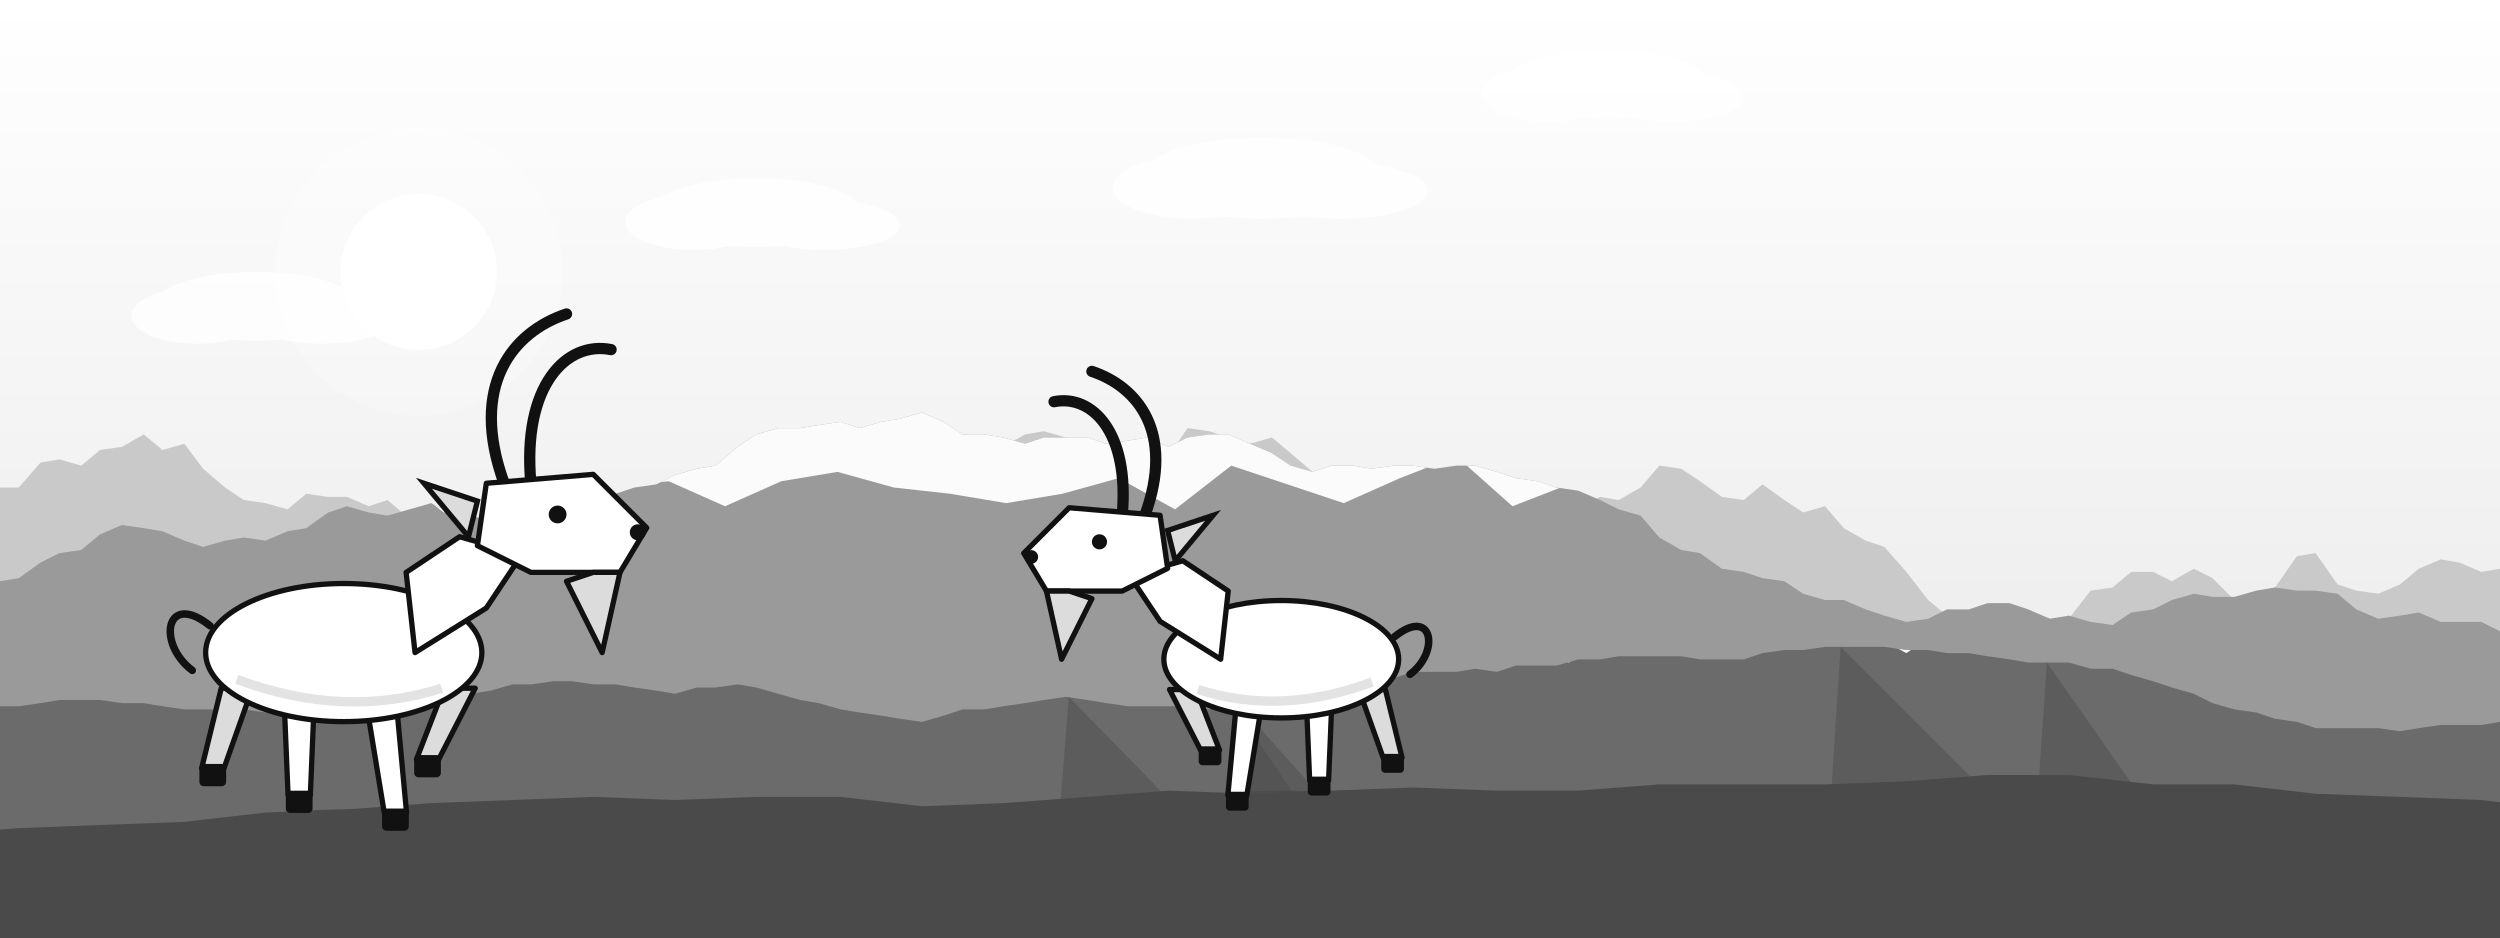
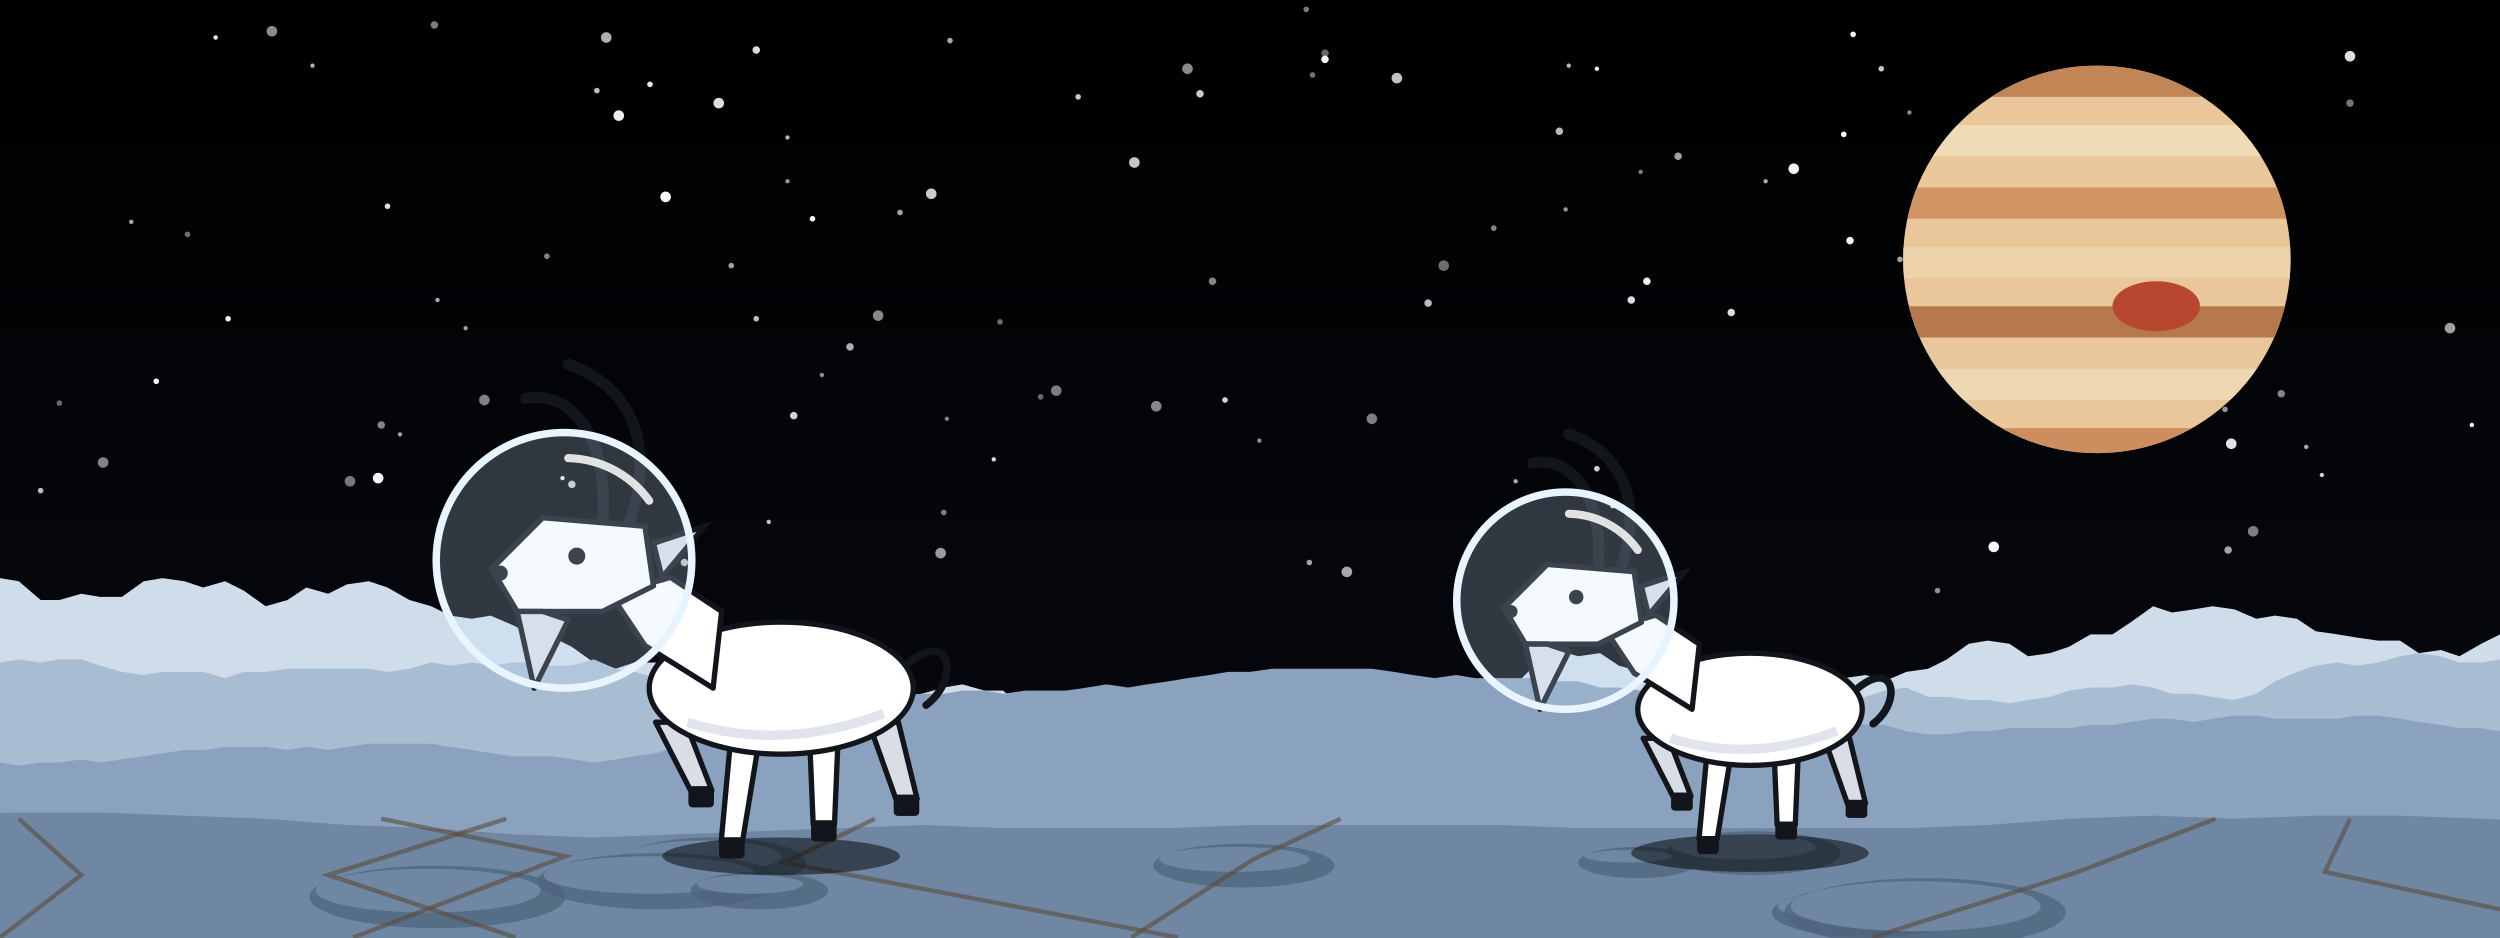
<svg xmlns="http://www.w3.org/2000/svg" viewBox="0 0 800 300" role="img" aria-labelledby="t45">
  <defs>
    <linearGradient id="g45" x1="0" y1="0" x2="0" y2="1">
-       <stop offset="0" stop-color="#ffffff" />
-       <stop offset="1" stop-color="#e6e6e6" />
+       <stop offset="0" stop-color="#000000" />
+       <stop offset="1" stop-color="#080a12" />
    </linearGradient>
  </defs>
  <rect width="800" height="300" fill="url(#g45)" />
-   <circle cx="134" cy="87" r="25" fill="#ffffff" opacity=".95" />
-   <circle cx="134" cy="87" r="46" fill="#ffffff" opacity=".22" />
-   <g fill="#ffffff" opacity="0.8">
-     <ellipse cx="242" cy="68" rx="34" ry="11" />
-     <ellipse cx="222" cy="71" rx="22" ry="9" />
-     <ellipse cx="264" cy="72" rx="24" ry="8" />
+   <circle cx="730" cy="126" r="1.2" fill="#ffffff" opacity="0.51" />
+   <circle cx="345" cy="31" r="0.9" fill="#ffffff" opacity="0.79" />
+   <circle cx="302" cy="164" r="0.9" fill="#ffffff" opacity="0.49" />
+   <circle cx="687" cy="47" r="1.7" fill="#ffffff" opacity="0.58" />
+   <circle cx="242" cy="102" r="0.9" fill="#ffffff" opacity="0.74" />
+   <circle cx="702" cy="73" r="0.7" fill="#ffffff" opacity="0.78" />
+   <circle cx="208" cy="27" r="0.9" fill="#ffffff" opacity="0.92" />
+   <circle cx="522" cy="96" r="1.2" fill="#ffffff" opacity="0.87" />
+   <circle cx="380" cy="22" r="1.7" fill="#ffffff" opacity="0.54" />
+   <circle cx="60" cy="75" r="0.9" fill="#ffffff" opacity="0.43" />
+   <circle cx="87" cy="10" r="1.7" fill="#ffffff" opacity="0.55" />
+   <circle cx="713" cy="176" r="1.2" fill="#ffffff" opacity="0.64" />
+   <circle cx="202" cy="178" r="0.7" fill="#ffffff" opacity="0.58" />
+   <circle cx="128" cy="139" r="0.7" fill="#ffffff" opacity="0.62" />
+   <circle cx="213" cy="63" r="1.7" fill="#ffffff" opacity="0.98" />
+   <circle cx="234" cy="85" r="0.9" fill="#ffffff" opacity="0.63" />
+   <circle cx="19" cy="129" r="0.9" fill="#ffffff" opacity="0.41" />
+   <circle cx="687" cy="131" r="0.7" fill="#ffffff" opacity="0.43" />
+   <circle cx="140" cy="96" r="0.7" fill="#ffffff" opacity="0.66" />
+   <circle cx="590" cy="43" r="0.9" fill="#ffffff" opacity="1.00" />
+   <circle cx="124" cy="66" r="0.9" fill="#ffffff" opacity="0.88" />
+   <circle cx="288" cy="68" r="0.9" fill="#ffffff" opacity="0.64" />
+   <circle cx="303" cy="134" r="0.7" fill="#ffffff" opacity="0.50" />
+   <circle cx="593" cy="11" r="0.9" fill="#ffffff" opacity="0.98" />
+   <circle cx="180" cy="153" r="0.7" fill="#ffffff" opacity="0.91" />
+   <circle cx="370" cy="130" r="1.7" fill="#ffffff" opacity="0.52" />
+   <circle cx="608" cy="83" r="0.9" fill="#ffffff" opacity="0.64" />
+   <circle cx="721" cy="170" r="1.7" fill="#ffffff" opacity="0.48" />
+   <circle cx="384" cy="30" r="1.2" fill="#ffffff" opacity="0.79" />
+   <circle cx="592" cy="77" r="1.2" fill="#ffffff" opacity="0.95" />
+   <circle cx="527" cy="90" r="1.2" fill="#ffffff" opacity="0.96" />
+   <circle cx="272" cy="111" r="1.2" fill="#ffffff" opacity="0.68" />
+   <circle cx="42" cy="71" r="0.7" fill="#ffffff" opacity="0.66" />
+   <circle cx="419" cy="180" r="0.9" fill="#ffffff" opacity="0.63" />
+   <circle cx="301" cy="177" r="1.7" fill="#ffffff" opacity="0.60" />
+   <circle cx="183" cy="155" r="1.2" fill="#ffffff" opacity="0.77" />
+   <circle cx="230" cy="33" r="1.7" fill="#ffffff" opacity="0.87" />
+   <circle cx="638" cy="175" r="1.7" fill="#ffffff" opacity="0.98" />
+   <circle cx="722" cy="71" r="1.7" fill="#ffffff" opacity="0.48" />
+   <circle cx="155" cy="128" r="1.7" fill="#ffffff" opacity="0.50" />
+   <circle cx="74" cy="190" r="1.7" fill="#ffffff" opacity="0.91" />
+   <circle cx="784" cy="105" r="1.7" fill="#ffffff" opacity="0.62" />
+   <circle cx="50" cy="122" r="0.9" fill="#ffffff" opacity="0.99" />
+   <circle cx="602" cy="22" r="0.9" fill="#ffffff" opacity="0.77" />
+   <circle cx="712" cy="131" r="0.9" fill="#ffffff" opacity="0.58" />
+   <circle cx="363" cy="52" r="1.7" fill="#ffffff" opacity="0.77" />
+   <circle cx="418" cy="3" r="0.9" fill="#ffffff" opacity="0.48" />
+   <circle cx="574" cy="54" r="1.7" fill="#ffffff" opacity="0.95" />
+   <circle cx="420" cy="24" r="0.9" fill="#ffffff" opacity="0.44" />
+   <circle cx="752" cy="18" r="1.7" fill="#ffffff" opacity="0.87" />
+   <circle cx="752" cy="33" r="1.2" fill="#ffffff" opacity="0.46" />
+   <circle cx="478" cy="73" r="0.9" fill="#ffffff" opacity="0.53" />
+   <circle cx="69" cy="12" r="0.7" fill="#ffffff" opacity="0.99" />
+   <circle cx="112" cy="154" r="1.7" fill="#ffffff" opacity="0.46" />
+   <circle cx="537" cy="50" r="1.2" fill="#ffffff" opacity="0.63" />
+   <circle cx="676" cy="70" r="0.9" fill="#ffffff" opacity="0.51" />
+   <circle cx="198" cy="37" r="1.7" fill="#ffffff" opacity="0.94" />
+   <circle cx="191" cy="29" r="0.9" fill="#ffffff" opacity="0.74" />
+   <circle cx="252" cy="58" r="0.7" fill="#ffffff" opacity="0.58" />
+   <circle cx="100" cy="21" r="0.7" fill="#ffffff" opacity="0.70" />
+   <circle cx="122" cy="136" r="1.2" fill="#ffffff" opacity="0.51" />
+   <circle cx="298" cy="62" r="1.7" fill="#ffffff" opacity="0.80" />
+   <circle cx="320" cy="103" r="0.9" fill="#ffffff" opacity="0.42" />
+   <circle cx="260" cy="70" r="0.9" fill="#ffffff" opacity="0.97" />
+   <circle cx="388" cy="90" r="1.2" fill="#ffffff" opacity="0.52" />
+   <circle cx="525" cy="55" r="0.7" fill="#ffffff" opacity="0.50" />
+   <circle cx="252" cy="44" r="0.7" fill="#ffffff" opacity="0.70" />
+   <circle cx="447" cy="25" r="1.7" fill="#ffffff" opacity="0.76" />
+   <circle cx="175" cy="82" r="0.9" fill="#ffffff" opacity="0.51" />
+   <circle cx="511" cy="150" r="0.9" fill="#ffffff" opacity="0.81" />
+   <circle cx="73" cy="102" r="0.9" fill="#ffffff" opacity="0.93" />
+   <circle cx="281" cy="101" r="1.7" fill="#ffffff" opacity="0.53" />
+   <circle cx="516" cy="162" r="0.7" fill="#ffffff" opacity="0.89" />
+   <circle cx="263" cy="120" r="0.7" fill="#ffffff" opacity="0.55" />
+   <circle cx="439" cy="134" r="1.7" fill="#ffffff" opacity="0.49" />
+   <circle cx="714" cy="142" r="1.7" fill="#ffffff" opacity="0.88" />
+   <circle cx="502" cy="21" r="0.7" fill="#ffffff" opacity="0.72" />
+   <circle cx="403" cy="141" r="0.7" fill="#ffffff" opacity="0.56" />
+   <circle cx="620" cy="189" r="0.9" fill="#ffffff" opacity="0.55" />
+   <circle cx="611" cy="36" r="0.7" fill="#ffffff" opacity="0.54" />
+   <circle cx="13" cy="157" r="0.9" fill="#ffffff" opacity="0.75" />
+   <circle cx="139" cy="8" r="1.2" fill="#ffffff" opacity="0.49" />
+   <circle cx="254" cy="133" r="1.2" fill="#ffffff" opacity="0.82" />
+   <circle cx="743" cy="152" r="0.7" fill="#ffffff" opacity="0.81" />
+   <circle cx="554" cy="100" r="1.2" fill="#ffffff" opacity="0.86" />
+   <circle cx="431" cy="183" r="1.7" fill="#ffffff" opacity="0.65" />
+   <circle cx="565" cy="58" r="0.7" fill="#ffffff" opacity="0.66" />
+   <circle cx="219" cy="180" r="1.2" fill="#ffffff" opacity="0.72" />
+   <circle cx="304" cy="13" r="0.9" fill="#ffffff" opacity="0.66" />
+   <circle cx="333" cy="127" r="0.9" fill="#ffffff" opacity="0.41" />
+   <circle cx="121" cy="153" r="1.7" fill="#ffffff" opacity="0.98" />
+   <circle cx="499" cy="42" r="1.2" fill="#ffffff" opacity="0.72" />
+   <circle cx="194" cy="12" r="1.7" fill="#ffffff" opacity="0.69" />
+   <circle cx="33" cy="148" r="1.7" fill="#ffffff" opacity="0.51" />
+   <circle cx="791" cy="136" r="0.7" fill="#ffffff" opacity="0.99" />
+   <circle cx="501" cy="67" r="0.7" fill="#ffffff" opacity="0.60" />
+   <circle cx="485" cy="154" r="0.7" fill="#ffffff" opacity="0.68" />
+   <circle cx="242" cy="16" r="1.2" fill="#ffffff" opacity="0.86" />
+   <circle cx="149" cy="105" r="0.7" fill="#ffffff" opacity="0.62" />
+   <circle cx="424" cy="17" r="1.2" fill="#ffffff" opacity="0.40" />
+   <circle cx="246" cy="167" r="0.7" fill="#ffffff" opacity="0.76" />
+   <circle cx="424" cy="19" r="1.2" fill="#ffffff" opacity="0.97" />
+   <circle cx="457" cy="97" r="1.2" fill="#ffffff" opacity="0.73" />
+   <circle cx="649" cy="68" r="0.7" fill="#ffffff" opacity="0.62" />
+   <circle cx="338" cy="125" r="1.7" fill="#ffffff" opacity="0.48" />
+   <circle cx="318" cy="147" r="0.7" fill="#ffffff" opacity="0.87" />
+   <circle cx="462" cy="85" r="1.7" fill="#ffffff" opacity="0.42" />
+   <circle cx="511" cy="22" r="0.7" fill="#ffffff" opacity="0.92" />
+   <circle cx="392" cy="128" r="0.9" fill="#ffffff" opacity="0.84" />
+   <circle cx="738" cy="143" r="0.7" fill="#ffffff" opacity="0.66" />
+   <clipPath id="pl">
+     <circle cx="671" cy="83" r="62" />
+   </clipPath>
+   <circle cx="671" cy="83" r="62" fill="#e9c79a" />
+   <g clip-path="url(#pl)">
+     <rect x="609" y="21" width="124" height="10" fill="#b5703f" opacity=".75" />
+     <rect x="609" y="40" width="124" height="10" fill="#f3e1c0" opacity=".75" />
+     <rect x="609" y="60" width="124" height="10" fill="#c98450" opacity=".75" />
+     <rect x="609" y="79" width="124" height="10" fill="#efd6ad" opacity=".75" />
+     <rect x="609" y="98" width="124" height="10" fill="#a65f33" opacity=".75" />
+     <rect x="609" y="118" width="124" height="10" fill="#f0dcb8" opacity=".75" />
+     <rect x="609" y="137" width="124" height="10" fill="#c47a4a" opacity=".75" />
+     <rect x="609" y="157" width="124" height="10" fill="#e6c797" opacity=".75" />
+     <ellipse cx="690" cy="98" rx="14" ry="8" fill="#b8472f" />
  </g>
-   <g fill="#ffffff" opacity="0.8">
-     <ellipse cx="82" cy="98" rx="33" ry="11" />
-     <ellipse cx="63" cy="101" rx="21" ry="9" />
-     <ellipse cx="103" cy="102" rx="23" ry="8" />
-   </g>
-   <g fill="#ffffff" opacity="0.8">
-     <ellipse cx="404" cy="57" rx="39" ry="13" />
-     <ellipse cx="381" cy="60" rx="25" ry="10" />
-     <ellipse cx="429" cy="61" rx="28" ry="9" />
-   </g>
-   <g fill="#ffffff" opacity="0.8">
-     <ellipse cx="514" cy="27" rx="33" ry="11" />
-     <ellipse cx="495" cy="30" rx="21" ry="9" />
-     <ellipse cx="535" cy="31" rx="23" ry="8" />
-   </g>
-   <path d="M-20,150 L-13,151 L-7,151 L-0,156 L6,156 L13,148 L19,147 L26,149 L32,144 L39,143 L46,139 L52,144 L59,142 L65,150 L72,156 L78,160 L85,161 L92,163 L98,158 L105,159 L111,159 L118,162 L124,160 L131,166 L138,164 L144,169 L151,172 L157,173 L164,179 L170,181 L177,189 L183,198 L190,206 L197,205 L203,201 L210,194 L216,186 L223,183 L229,181 L236,183 L242,190 L249,186 L256,189 L262,186 L269,191 L275,185 L282,175 L288,168 L295,167 L302,162 L308,155 L315,149 L321,143 L328,139 L334,138 L341,140 L348,142 L354,145 L361,149 L367,147 L374,146 L380,137 L387,138 L393,140 L400,142 L407,140 L413,145 L420,151 L426,156 L433,157 L439,157 L446,165 L452,169 L459,166 L466,167 L472,168 L479,177 L485,176 L492,175 L498,169 L505,163 L512,159 L518,160 L525,156 L531,149 L538,150 L544,154 L551,159 L558,160 L564,155 L571,160 L577,164 L584,162 L590,169 L597,173 L603,175 L610,183 L617,192 L623,197 L630,197 L636,197 L643,201 L649,202 L656,198 L662,198 L669,189 L676,188 L682,183 L689,183 L695,186 L702,182 L708,185 L715,192 L722,190 L728,188 L735,178 L741,177 L748,187 L754,189 L761,190 L768,187 L774,182 L781,179 L787,180 L794,183 L800,182 L807,179 L813,179 L820,182 L820,305 L-20,305 Z" fill="#c9c9c9" />
-   <clipPath id="c45118">
-     <path d="M-20,-5 L820,-5 L826,117 L808,115 L790,119 L772,117 L754,119 L736,113 L718,116 L700,127 L682,120 L664,111 L646,118 L628,113 L610,117 L592,123 L574,112 L556,112 L538,111 L520,123 L502,120 L484,113 L466,126 L448,124 L430,119 L412,116 L394,125 L376,116 L358,123 L340,124 L322,120 L304,116 L286,126 L268,124 L250,112 L232,118 L214,119 L196,113 L178,118 L160,124 L142,114 L124,113 L106,124 L88,120 L70,121 L52,126 L34,114 L16,112 L-2,125 L-20,121 Z" />
-   </clipPath>
-   <path d="M-20,150 L-13,151 L-7,151 L-0,156 L6,156 L13,148 L19,147 L26,149 L32,144 L39,143 L46,139 L52,144 L59,142 L65,150 L72,156 L78,160 L85,161 L92,163 L98,158 L105,159 L111,159 L118,162 L124,160 L131,166 L138,164 L144,169 L151,172 L157,173 L164,179 L170,181 L177,189 L183,198 L190,206 L197,205 L203,201 L210,194 L216,186 L223,183 L229,181 L236,183 L242,190 L249,186 L256,189 L262,186 L269,191 L275,185 L282,175 L288,168 L295,167 L302,162 L308,155 L315,149 L321,143 L328,139 L334,138 L341,140 L348,142 L354,145 L361,149 L367,147 L374,146 L380,137 L387,138 L393,140 L400,142 L407,140 L413,145 L420,151 L426,156 L433,157 L439,157 L446,165 L452,169 L459,166 L466,167 L472,168 L479,177 L485,176 L492,175 L498,169 L505,163 L512,159 L518,160 L525,156 L531,149 L538,150 L544,154 L551,159 L558,160 L564,155 L571,160 L577,164 L584,162 L590,169 L597,173 L603,175 L610,183 L617,192 L623,197 L630,197 L636,197 L643,201 L649,202 L656,198 L662,198 L669,189 L676,188 L682,183 L689,183 L695,186 L702,182 L708,185 L715,192 L722,190 L728,188 L735,178 L741,177 L748,187 L754,189 L761,190 L768,187 L774,182 L781,179 L787,180 L794,183 L800,182 L807,179 L813,179 L820,182 L820,305 L-20,305 Z" fill="#ffffff" clip-path="url(#c45118)" opacity=".96" />
-   <path d="M-20,191 L-13,187 L-7,187 L-0,186 L6,185 L13,180 L19,177 L26,176 L32,171 L39,168 L46,169 L52,170 L59,173 L65,175 L72,173 L78,172 L85,173 L92,170 L98,169 L105,164 L111,162 L118,164 L124,165 L131,163 L138,161 L144,164 L151,165 L157,167 L164,166 L170,167 L177,164 L183,162 L190,161 L197,158 L203,156 L210,155 L216,152 L223,150 L229,149 L236,143 L242,139 L249,137 L256,137 L262,136 L269,135 L275,137 L282,135 L288,134 L295,132 L302,135 L308,139 L315,139 L321,140 L328,142 L334,140 L341,140 L348,140 L354,142 L361,141 L367,140 L374,143 L380,140 L387,139 L393,139 L400,142 L407,145 L413,149 L420,151 L426,149 L433,149 L439,150 L446,149 L452,149 L459,150 L466,149 L472,149 L479,151 L485,153 L492,154 L498,156 L505,157 L512,160 L518,163 L525,165 L531,172 L538,176 L544,177 L551,182 L558,183 L564,185 L571,186 L577,190 L584,192 L590,192 L597,195 L603,197 L610,199 L617,198 L623,195 L630,195 L636,193 L643,193 L649,195 L656,198 L662,197 L669,199 L676,200 L682,196 L689,195 L695,192 L702,190 L708,191 L715,191 L722,189 L728,188 L735,189 L741,189 L748,190 L754,195 L761,198 L768,197 L774,196 L781,199 L787,199 L794,199 L800,202 L807,207 L813,206 L820,208 L820,305 L-20,305 Z" fill="#9a9a9a" />
-   <clipPath id="c45155">
-     <path d="M-20,-5 L820,-5 L826,162 L808,148 L790,146 L772,164 L754,153 L736,161 L718,155 L700,155 L682,159 L664,155 L646,160 L628,153 L610,152 L592,149 L574,161 L556,149 L538,148 L520,148 L502,155 L484,162 L466,146 L448,153 L430,161 L412,155 L394,149 L376,163 L358,153 L340,158 L322,161 L304,158 L286,156 L268,151 L250,154 L232,162 L214,154 L196,156 L178,156 L160,163 L142,164 L124,150 L106,149 L88,157 L70,161 L52,148 L34,153 L16,151 L-2,157 L-20,147 Z" />
-   </clipPath>
-   <path d="M-20,191 L-13,187 L-7,187 L-0,186 L6,185 L13,180 L19,177 L26,176 L32,171 L39,168 L46,169 L52,170 L59,173 L65,175 L72,173 L78,172 L85,173 L92,170 L98,169 L105,164 L111,162 L118,164 L124,165 L131,163 L138,161 L144,164 L151,165 L157,167 L164,166 L170,167 L177,164 L183,162 L190,161 L197,158 L203,156 L210,155 L216,152 L223,150 L229,149 L236,143 L242,139 L249,137 L256,137 L262,136 L269,135 L275,137 L282,135 L288,134 L295,132 L302,135 L308,139 L315,139 L321,140 L328,142 L334,140 L341,140 L348,140 L354,142 L361,141 L367,140 L374,143 L380,140 L387,139 L393,139 L400,142 L407,145 L413,149 L420,151 L426,149 L433,149 L439,150 L446,149 L452,149 L459,150 L466,149 L472,149 L479,151 L485,153 L492,154 L498,156 L505,157 L512,160 L518,163 L525,165 L531,172 L538,176 L544,177 L551,182 L558,183 L564,185 L571,186 L577,190 L584,192 L590,192 L597,195 L603,197 L610,199 L617,198 L623,195 L630,195 L636,193 L643,193 L649,195 L656,198 L662,197 L669,199 L676,200 L682,196 L689,195 L695,192 L702,190 L708,191 L715,191 L722,189 L728,188 L735,189 L741,189 L748,190 L754,195 L761,198 L768,197 L774,196 L781,199 L787,199 L794,199 L800,202 L807,207 L813,206 L820,208 L820,305 L-20,305 Z" fill="#ffffff" clip-path="url(#c45155)" opacity=".96" />
-   <path d="M-20,227 L-13,226 L-7,225 L-0,226 L6,226 L13,225 L19,224 L26,224 L32,224 L39,225 L46,225 L52,226 L59,227 L65,227 L72,227 L78,227 L85,228 L92,227 L98,227 L105,228 L111,228 L118,227 L124,225 L131,224 L138,222 L144,221 L151,222 L157,221 L164,219 L170,219 L177,218 L183,218 L190,219 L197,219 L203,220 L210,221 L216,222 L223,220 L229,220 L236,219 L242,220 L249,222 L256,224 L262,225 L269,227 L275,228 L282,229 L288,230 L295,231 L302,229 L308,227 L315,227 L321,226 L328,225 L334,224 L341,223 L348,224 L354,225 L361,226 L367,226 L374,226 L380,226 L387,227 L393,226 L400,225 L407,223 L413,222 L420,221 L426,219 L433,219 L439,217 L446,217 L452,215 L459,215 L466,215 L472,214 L479,215 L485,213 L492,213 L498,213 L505,211 L512,211 L518,210 L525,210 L531,210 L538,210 L544,211 L551,211 L558,211 L564,209 L571,208 L577,208 L584,207 L590,207 L597,207 L603,207 L610,208 L617,208 L623,209 L630,209 L636,210 L643,211 L649,212 L656,212 L662,212 L669,214 L676,214 L682,216 L689,218 L695,220 L702,222 L708,225 L715,227 L722,228 L728,230 L735,231 L741,233 L748,233 L754,233 L761,233 L768,234 L774,233 L781,232 L787,232 L794,232 L800,231 L807,230 L813,231 L820,230 L820,305 L-20,305 Z" fill="#6b6b6b" />
-   <clipPath id="c45205">
-     <path d="M-20,-5 L820,-5 L826,213 L808,199 L790,206 L772,207 L754,197 L736,206 L718,213 L700,209 L682,211 L664,203 L646,196 L628,197 L610,209 L592,199 L574,197 L556,200 L538,204 L520,201 L502,212 L484,207 L466,201 L448,198 L430,206 L412,203 L394,206 L376,201 L358,201 L340,211 L322,199 L304,212 L286,212 L268,206 L250,206 L232,199 L214,211 L196,207 L178,198 L160,211 L142,197 L124,200 L106,199 L88,214 L70,212 L52,196 L34,211 L16,209 L-2,211 L-20,197 Z" />
-   </clipPath>
-   <path d="M-20,227 L-13,226 L-7,225 L-0,226 L6,226 L13,225 L19,224 L26,224 L32,224 L39,225 L46,225 L52,226 L59,227 L65,227 L72,227 L78,227 L85,228 L92,227 L98,227 L105,228 L111,228 L118,227 L124,225 L131,224 L138,222 L144,221 L151,222 L157,221 L164,219 L170,219 L177,218 L183,218 L190,219 L197,219 L203,220 L210,221 L216,222 L223,220 L229,220 L236,219 L242,220 L249,222 L256,224 L262,225 L269,227 L275,228 L282,229 L288,230 L295,231 L302,229 L308,227 L315,227 L321,226 L328,225 L334,224 L341,223 L348,224 L354,225 L361,226 L367,226 L374,226 L380,226 L387,227 L393,226 L400,225 L407,223 L413,222 L420,221 L426,219 L433,219 L439,217 L446,217 L452,215 L459,215 L466,215 L472,214 L479,215 L485,213 L492,213 L498,213 L505,211 L512,211 L518,210 L525,210 L531,210 L538,210 L544,211 L551,211 L558,211 L564,209 L571,208 L577,208 L584,207 L590,207 L597,207 L603,207 L610,208 L617,208 L623,209 L630,209 L636,210 L643,211 L649,212 L656,212 L662,212 L669,214 L676,214 L682,216 L689,218 L695,220 L702,222 L708,225 L715,227 L722,228 L728,230 L735,231 L741,233 L748,233 L754,233 L761,233 L768,234 L774,233 L781,232 L787,232 L794,232 L800,231 L807,230 L813,231 L820,230 L820,305 L-20,305 Z" fill="#ffffff" clip-path="url(#c45205)" opacity=".96" />
-   <polygon points="589,207 633,251 583,300" fill="#4a4a4a" opacity=".45" />
-   <polygon points="342,223 388,270 336,300" fill="#4a4a4a" opacity=".45" />
-   <polygon points="395,226 437,288 389,300" fill="#4a4a4a" opacity=".45" />
-   <polygon points="655,212 702,279 649,300" fill="#4a4a4a" opacity=".45" />
-   <polygon points="397,226 445,280 391,300" fill="#4a4a4a" opacity=".45" />
-   <path d="M-20,267 L6,265 L32,264 L59,263 L85,260 L111,259 L138,257 L164,256 L190,255 L216,256 L242,255 L269,255 L295,258 L321,257 L348,255 L374,253 L400,254 L426,253 L452,252 L479,253 L505,253 L531,251 L558,251 L584,251 L610,250 L636,248 L662,248 L689,251 L715,251 L741,254 L768,255 L794,256 L820,259 L820,305 L-20,305 Z" fill="#4a4a4a" />
-   <ellipse cx="110" cy="265" rx="38" ry="6" fill="#4a4a4a" opacity=".7" />
-   <g transform="translate(110 263) rotate(0) scale(1.42569 1.42569)">
-     <polygon points="-27.5,-30 -20.5,-30 -26.9,-12 -31.9,-12" fill="#dcdcdc" stroke="#111111" stroke-width="1.19" stroke-linejoin="round" />
-     <rect x="-32.4" y="-13" width="6" height="5" rx="1" fill="#111111" />
-     <polygon points="-13.5,-30 -6.5,-30 -7.5,-6 -12.5,-6" fill="#ffffff" stroke="#111111" stroke-width="1.19" stroke-linejoin="round" />
-     <rect x="-13.0" y="-7" width="6" height="5" rx="1" fill="#111111" />
-     <polygon points="4.5,-30 11.5,-30 14.1,-2 9.1,-2" fill="#ffffff" stroke="#111111" stroke-width="1.19" stroke-linejoin="round" />
-     <rect x="8.6" y="-3" width="6" height="5" rx="1" fill="#111111" />
-     <polygon points="22.5,-30 29.5,-30 21.3,-14 16.3,-14" fill="#dcdcdc" stroke="#111111" stroke-width="1.19" stroke-linejoin="round" />
-     <rect x="15.8" y="-15" width="6" height="5" rx="1" fill="#111111" />
-     <path d="M-30,-44 C-40,-52 -42,-40 -34,-34" fill="none" stroke="#111111" stroke-width="1.68" stroke-linecap="round" />
-     <ellipse cx="0" cy="-38" rx="31" ry="15.5" fill="#ffffff" stroke="#111111" stroke-width="1.19" />
-     <path d="M-24,-32 Q0,-23 22,-30" fill="none" stroke="#dcdcdc" stroke-width="2.10" opacity=".8" />
-     <polygon points="16,-38 32,-48 40,-60 26,-64 14,-56" fill="#ffffff" stroke="#111111" stroke-width="1.19" stroke-linejoin="round" />
+   <path d="M-20,186 L-13,182 L-7,182 L-0,185 L6,186 L13,192 L19,192 L26,190 L32,191 L39,191 L46,186 L52,185 L59,186 L65,188 L72,186 L78,189 L85,194 L92,192 L98,188 L105,190 L111,187 L118,186 L124,188 L131,192 L138,194 L144,197 L151,198 L157,197 L164,200 L170,203 L177,204 L183,207 L190,212 L197,214 L203,212 L210,212 L216,216 L223,223 L229,226 L236,226 L242,227 L249,226 L256,228 L262,227 L269,222 L275,222 L282,224 L288,223 L295,222 L302,220 L308,219 L315,221 L321,221 L328,227 L334,229 L341,229 L348,231 L354,232 L361,230 L367,235 L374,237 L380,237 L387,239 L393,246 L400,248 L407,247 L413,250 L420,251 L426,248 L433,243 L439,242 L446,238 L452,236 L459,233 L466,227 L472,223 L479,221 L485,219 L492,212 L498,208 L505,210 L512,209 L518,213 L525,215 L531,216 L538,217 L544,220 L551,220 L558,223 L564,218 L571,217 L577,218 L584,220 L590,217 L597,216 L603,218 L610,215 L617,214 L623,211 L630,206 L636,205 L643,206 L649,210 L656,209 L662,207 L669,203 L676,203 L682,199 L689,194 L695,196 L702,195 L708,194 L715,195 L722,198 L728,197 L735,198 L741,202 L748,203 L754,204 L761,205 L768,205 L774,209 L781,208 L787,210 L794,206 L800,203 L807,202 L813,200 L820,192 L820,305 L-20,305 Z" fill="#cfdcea" />
+   <path d="M-20,216 L-13,215 L-7,212 L-0,212 L6,211 L13,212 L19,211 L26,211 L32,213 L39,215 L46,216 L52,215 L59,215 L65,215 L72,217 L78,215 L85,215 L92,214 L98,214 L105,214 L111,214 L118,214 L124,215 L131,214 L138,212 L144,213 L151,212 L157,213 L164,212 L170,212 L177,213 L183,213 L190,211 L197,214 L203,215 L210,217 L216,218 L223,216 L229,217 L236,218 L242,217 L249,219 L256,220 L262,224 L269,227 L275,226 L282,228 L288,230 L295,232 L302,232 L308,234 L315,235 L321,236 L328,236 L334,236 L341,236 L348,237 L354,239 L361,243 L367,244 L374,246 L380,247 L387,250 L393,249 L400,250 L407,249 L413,249 L420,249 L426,251 L433,251 L439,251 L446,248 L452,247 L459,246 L466,243 L472,241 L479,238 L485,235 L492,233 L498,232 L505,230 L512,230 L518,228 L525,226 L531,224 L538,224 L544,222 L551,222 L558,223 L564,223 L571,222 L577,223 L584,224 L590,223 L597,223 L603,221 L610,220 L617,223 L623,223 L630,224 L636,224 L643,225 L649,224 L656,223 L662,221 L669,220 L676,220 L682,219 L689,220 L695,222 L702,222 L708,223 L715,224 L722,222 L728,218 L735,215 L741,213 L748,212 L754,213 L761,212 L768,210 L774,209 L781,210 L787,212 L794,212 L800,211 L807,212 L813,211 L820,210 L820,305 L-20,305 Z" fill="#a9bdd2" />
+   <path d="M-20,244 L-13,244 L-7,244 L-0,244 L6,245 L13,244 L19,244 L26,243 L32,244 L39,243 L46,242 L52,241 L59,240 L65,240 L72,239 L78,239 L85,239 L92,240 L98,239 L105,240 L111,239 L118,238 L124,238 L131,238 L138,238 L144,239 L151,240 L157,241 L164,242 L170,242 L177,242 L183,243 L190,244 L197,243 L203,242 L210,241 L216,239 L223,236 L229,234 L236,232 L242,231 L249,230 L256,229 L262,227 L269,225 L275,224 L282,223 L288,223 L295,222 L302,222 L308,221 L315,221 L321,222 L328,221 L334,221 L341,221 L348,220 L354,219 L361,220 L367,219 L374,218 L380,217 L387,216 L393,215 L400,215 L407,214 L413,214 L420,214 L426,214 L433,214 L439,214 L446,215 L452,216 L459,217 L466,216 L472,217 L479,217 L485,217 L492,217 L498,218 L505,218 L512,220 L518,220 L525,221 L531,222 L538,222 L544,223 L551,224 L558,225 L564,226 L571,228 L577,228 L584,229 L590,230 L597,232 L603,232 L610,234 L617,235 L623,235 L630,234 L636,234 L643,233 L649,233 L656,233 L662,233 L669,232 L676,232 L682,231 L689,230 L695,230 L702,231 L708,230 L715,229 L722,229 L728,230 L735,230 L741,230 L748,230 L754,229 L761,229 L768,230 L774,231 L781,232 L787,233 L794,233 L800,234 L807,236 L813,237 L820,238 L820,305 L-20,305 Z" fill="#8aa2bd" />
+   <path d="M-20,261 L6,260 L32,260 L59,261 L85,262 L111,264 L138,265 L164,267 L190,268 L216,267 L242,266 L269,265 L295,264 L321,265 L348,265 L374,265 L400,264 L426,264 L452,264 L479,264 L505,265 L531,265 L558,265 L584,265 L610,265 L636,264 L662,262 L689,261 L715,262 L741,261 L768,261 L794,262 L820,263 L820,305 L-20,305 Z" fill="#6f87a3" />
+   <ellipse cx="561" cy="273" rx="28" ry="7" fill="#4e647c" opacity=".75" />
+   <ellipse cx="558" cy="271" rx="23" ry="4" fill="#6f87a3" />
+   <ellipse cx="228" cy="276" rx="30" ry="8" fill="#4e647c" opacity=".75" />
+   <ellipse cx="225" cy="274" rx="25" ry="5" fill="#6f87a3" />
+   <ellipse cx="598" cy="292" rx="31" ry="8" fill="#4e647c" opacity=".75" />
+   <ellipse cx="595" cy="290" rx="26" ry="5" fill="#6f87a3" />
+   <ellipse cx="211" cy="282" rx="39" ry="9" fill="#4e647c" opacity=".75" />
+   <ellipse cx="208" cy="280" rx="34" ry="6" fill="#6f87a3" />
+   <ellipse cx="140" cy="287" rx="41" ry="10" fill="#4e647c" opacity=".75" />
+   <ellipse cx="137" cy="285" rx="36" ry="7" fill="#6f87a3" />
+   <ellipse cx="398" cy="277" rx="29" ry="7" fill="#4e647c" opacity=".75" />
+   <ellipse cx="395" cy="275" rx="24" ry="4" fill="#6f87a3" />
+   <ellipse cx="243" cy="285" rx="22" ry="6" fill="#4e647c" opacity=".75" />
+   <ellipse cx="240" cy="283" rx="17" ry="3" fill="#6f87a3" />
+   <ellipse cx="524" cy="276" rx="19" ry="5" fill="#4e647c" opacity=".75" />
+   <ellipse cx="521" cy="274" rx="14" ry="2" fill="#6f87a3" />
+   <ellipse cx="616" cy="292" rx="45" ry="11" fill="#4e647c" opacity=".75" />
+   <ellipse cx="613" cy="290" rx="40" ry="8" fill="#6f87a3" />
+   <polyline points="429,262 401,275 362,300" fill="none" stroke="#5b4a3a" stroke-width="1.4" opacity=".6" />
+   <polyline points="752,262 744,279 842,300" fill="none" stroke="#5b4a3a" stroke-width="1.4" opacity=".6" />
+   <polyline points="162,262 105,280 165,300" fill="none" stroke="#5b4a3a" stroke-width="1.4" opacity=".6" />
+   <polyline points="280,262 251,276 377,300" fill="none" stroke="#5b4a3a" stroke-width="1.4" opacity=".6" />
+   <polyline points="709,262 665,279 599,300" fill="none" stroke="#5b4a3a" stroke-width="1.4" opacity=".6" />
+   <polyline points="122,262 181,274 113,300" fill="none" stroke="#5b4a3a" stroke-width="1.4" opacity=".6" />
+   <polyline points="6,262 26,280 0,300" fill="none" stroke="#5b4a3a" stroke-width="1.4" opacity=".6" />
+   <ellipse cx="250" cy="274" rx="38" ry="6" fill="#000" opacity=".5" />
+   <g transform="translate(250 272) rotate(0) scale(-1.363078 1.363078)">
+     <polygon points="-27.5,-30 -20.5,-30 -26.9,-12 -31.9,-12" fill="#d9dde6" stroke="#12151c" stroke-width="1.25" stroke-linejoin="round" />
+     <rect x="-32.4" y="-13" width="6" height="5" rx="1" fill="#12151c" />
+     <polygon points="-13.5,-30 -6.5,-30 -7.5,-6 -12.5,-6" fill="#ffffff" stroke="#12151c" stroke-width="1.25" stroke-linejoin="round" />
+     <rect x="-13.0" y="-7" width="6" height="5" rx="1" fill="#12151c" />
+     <polygon points="4.5,-30 11.5,-30 14.1,-2 9.1,-2" fill="#ffffff" stroke="#12151c" stroke-width="1.25" stroke-linejoin="round" />
+     <rect x="8.6" y="-3" width="6" height="5" rx="1" fill="#12151c" />
+     <polygon points="22.5,-30 29.5,-30 21.3,-14 16.3,-14" fill="#d9dde6" stroke="#12151c" stroke-width="1.25" stroke-linejoin="round" />
+     <rect x="15.8" y="-15" width="6" height="5" rx="1" fill="#12151c" />
+     <path d="M-30,-44 C-40,-52 -42,-40 -34,-34" fill="none" stroke="#12151c" stroke-width="1.76" stroke-linecap="round" />
+     <ellipse cx="0" cy="-38" rx="31" ry="15.5" fill="#ffffff" stroke="#12151c" stroke-width="1.25" />
+     <path d="M-24,-32 Q0,-23 22,-30" fill="none" stroke="#d9dde6" stroke-width="2.20" opacity=".8" />
+     <polygon points="16,-38 32,-48 40,-60 26,-64 14,-56" fill="#ffffff" stroke="#12151c" stroke-width="1.25" stroke-linejoin="round" />
    <g transform="rotate(0 28 -52) translate(34 -68)">
-       <path d="M2,-8 C-6,-30 4,-42 16,-46" fill="none" stroke="#111111" stroke-width="2.53" stroke-linecap="round" />
-       <path d="M8,-8 C6,-30 16,-40 26,-38" fill="none" stroke="#111111" stroke-width="2.53" stroke-linecap="round" />
-       <polygon points="-4,-4 -16,-8 -6,4" fill="#dcdcdc" stroke="#111111" stroke-width="1.19" />
-       <polygon points="-2,-8 22,-10 34,2 28,12 8,12 -4,6" fill="#ffffff" stroke="#111111" stroke-width="1.19" stroke-linejoin="round" />
-       <polygon points="22,12 28,12 24,30 16,14" fill="#dcdcdc" stroke="#111111" stroke-width="1.19" stroke-linejoin="round" />
-       <circle cx="14" cy="-1" r="2" fill="#111111" />
-       <circle cx="32" cy="3" r="1.8" fill="#111111" />
+       <path d="M2,-8 C-6,-30 4,-42 16,-46" fill="none" stroke="#12151c" stroke-width="2.64" stroke-linecap="round" />
+       <path d="M8,-8 C6,-30 16,-40 26,-38" fill="none" stroke="#12151c" stroke-width="2.64" stroke-linecap="round" />
+       <polygon points="-4,-4 -16,-8 -6,4" fill="#d9dde6" stroke="#12151c" stroke-width="1.25" />
+       <polygon points="-2,-8 22,-10 34,2 28,12 8,12 -4,6" fill="#ffffff" stroke="#12151c" stroke-width="1.25" stroke-linejoin="round" />
+       <polygon points="22,12 28,12 24,30 16,14" fill="#d9dde6" stroke="#12151c" stroke-width="1.25" stroke-linejoin="round" />
+       <circle cx="14" cy="-1" r="2" fill="#12151c" />
+       <circle cx="32" cy="3" r="1.8" fill="#12151c" />
+       <circle cx="17" cy="0" r="30" fill="#cfe9ff" fill-opacity=".22" stroke="#e8f4ff" stroke-width="1.76" />
+       <path d="M-3,-14 A24,24 0 0 1 16,-24" fill="none" stroke="#ffffff" stroke-width="1.91" stroke-linecap="round" opacity=".85" />
    </g>
  </g>
-   <ellipse cx="410" cy="259" rx="38" ry="6" fill="#4a4a4a" opacity=".7" />
-   <g transform="translate(410 257) rotate(0) scale(-1.211836 1.211836)">
-     <polygon points="-27.5,-30 -20.5,-30 -26.9,-12 -31.9,-12" fill="#dcdcdc" stroke="#111111" stroke-width="1.40" stroke-linejoin="round" />
-     <rect x="-32.4" y="-13" width="6" height="5" rx="1" fill="#111111" />
-     <polygon points="-13.5,-30 -6.5,-30 -7.5,-6 -12.5,-6" fill="#ffffff" stroke="#111111" stroke-width="1.40" stroke-linejoin="round" />
-     <rect x="-13.0" y="-7" width="6" height="5" rx="1" fill="#111111" />
-     <polygon points="4.5,-30 11.5,-30 14.1,-2 9.1,-2" fill="#ffffff" stroke="#111111" stroke-width="1.40" stroke-linejoin="round" />
-     <rect x="8.6" y="-3" width="6" height="5" rx="1" fill="#111111" />
-     <polygon points="22.5,-30 29.5,-30 21.3,-14 16.3,-14" fill="#dcdcdc" stroke="#111111" stroke-width="1.40" stroke-linejoin="round" />
-     <rect x="15.8" y="-15" width="6" height="5" rx="1" fill="#111111" />
-     <path d="M-30,-44 C-40,-52 -42,-40 -34,-34" fill="none" stroke="#111111" stroke-width="1.98" stroke-linecap="round" />
-     <ellipse cx="0" cy="-38" rx="31" ry="15.5" fill="#ffffff" stroke="#111111" stroke-width="1.40" />
-     <path d="M-24,-32 Q0,-23 22,-30" fill="none" stroke="#dcdcdc" stroke-width="2.48" opacity=".8" />
-     <polygon points="16,-38 32,-48 40,-60 26,-64 14,-56" fill="#ffffff" stroke="#111111" stroke-width="1.40" stroke-linejoin="round" />
+   <ellipse cx="560" cy="273" rx="38" ry="6" fill="#000" opacity=".5" />
+   <g transform="translate(560 271) rotate(0) scale(-1.158616 1.158616)">
+     <polygon points="-27.5,-30 -20.5,-30 -26.9,-12 -31.9,-12" fill="#d9dde6" stroke="#12151c" stroke-width="1.47" stroke-linejoin="round" />
+     <rect x="-32.4" y="-13" width="6" height="5" rx="1" fill="#12151c" />
+     <polygon points="-13.5,-30 -6.5,-30 -7.5,-6 -12.5,-6" fill="#ffffff" stroke="#12151c" stroke-width="1.47" stroke-linejoin="round" />
+     <rect x="-13.0" y="-7" width="6" height="5" rx="1" fill="#12151c" />
+     <polygon points="4.5,-30 11.5,-30 14.1,-2 9.1,-2" fill="#ffffff" stroke="#12151c" stroke-width="1.47" stroke-linejoin="round" />
+     <rect x="8.6" y="-3" width="6" height="5" rx="1" fill="#12151c" />
+     <polygon points="22.5,-30 29.5,-30 21.3,-14 16.3,-14" fill="#d9dde6" stroke="#12151c" stroke-width="1.47" stroke-linejoin="round" />
+     <rect x="15.8" y="-15" width="6" height="5" rx="1" fill="#12151c" />
+     <path d="M-30,-44 C-40,-52 -42,-40 -34,-34" fill="none" stroke="#12151c" stroke-width="2.07" stroke-linecap="round" />
+     <ellipse cx="0" cy="-38" rx="31" ry="15.5" fill="#ffffff" stroke="#12151c" stroke-width="1.47" />
+     <path d="M-24,-32 Q0,-23 22,-30" fill="none" stroke="#d9dde6" stroke-width="2.59" opacity=".8" />
+     <polygon points="16,-38 32,-48 40,-60 26,-64 14,-56" fill="#ffffff" stroke="#12151c" stroke-width="1.47" stroke-linejoin="round" />
    <g transform="rotate(0 28 -52) translate(34 -68)">
-       <path d="M2,-8 C-6,-30 4,-42 16,-46" fill="none" stroke="#111111" stroke-width="2.97" stroke-linecap="round" />
-       <path d="M8,-8 C6,-30 16,-40 26,-38" fill="none" stroke="#111111" stroke-width="2.97" stroke-linecap="round" />
-       <polygon points="-4,-4 -16,-8 -6,4" fill="#dcdcdc" stroke="#111111" stroke-width="1.40" />
-       <polygon points="-2,-8 22,-10 34,2 28,12 8,12 -4,6" fill="#ffffff" stroke="#111111" stroke-width="1.40" stroke-linejoin="round" />
-       <polygon points="22,12 28,12 24,30 16,14" fill="#dcdcdc" stroke="#111111" stroke-width="1.40" stroke-linejoin="round" />
-       <circle cx="14" cy="-1" r="2" fill="#111111" />
-       <circle cx="32" cy="3" r="1.8" fill="#111111" />
+       <path d="M2,-8 C-6,-30 4,-42 16,-46" fill="none" stroke="#12151c" stroke-width="3.11" stroke-linecap="round" />
+       <path d="M8,-8 C6,-30 16,-40 26,-38" fill="none" stroke="#12151c" stroke-width="3.11" stroke-linecap="round" />
+       <polygon points="-4,-4 -16,-8 -6,4" fill="#d9dde6" stroke="#12151c" stroke-width="1.47" />
+       <polygon points="-2,-8 22,-10 34,2 28,12 8,12 -4,6" fill="#ffffff" stroke="#12151c" stroke-width="1.47" stroke-linejoin="round" />
+       <polygon points="22,12 28,12 24,30 16,14" fill="#d9dde6" stroke="#12151c" stroke-width="1.47" stroke-linejoin="round" />
+       <circle cx="14" cy="-1" r="2" fill="#12151c" />
+       <circle cx="32" cy="3" r="1.8" fill="#12151c" />
+       <circle cx="17" cy="0" r="30" fill="#cfe9ff" fill-opacity=".22" stroke="#e8f4ff" stroke-width="2.07" />
+       <path d="M-3,-14 A24,24 0 0 1 16,-24" fill="none" stroke="#ffffff" stroke-width="2.24" stroke-linecap="round" opacity=".85" />
    </g>
  </g>
</svg>
